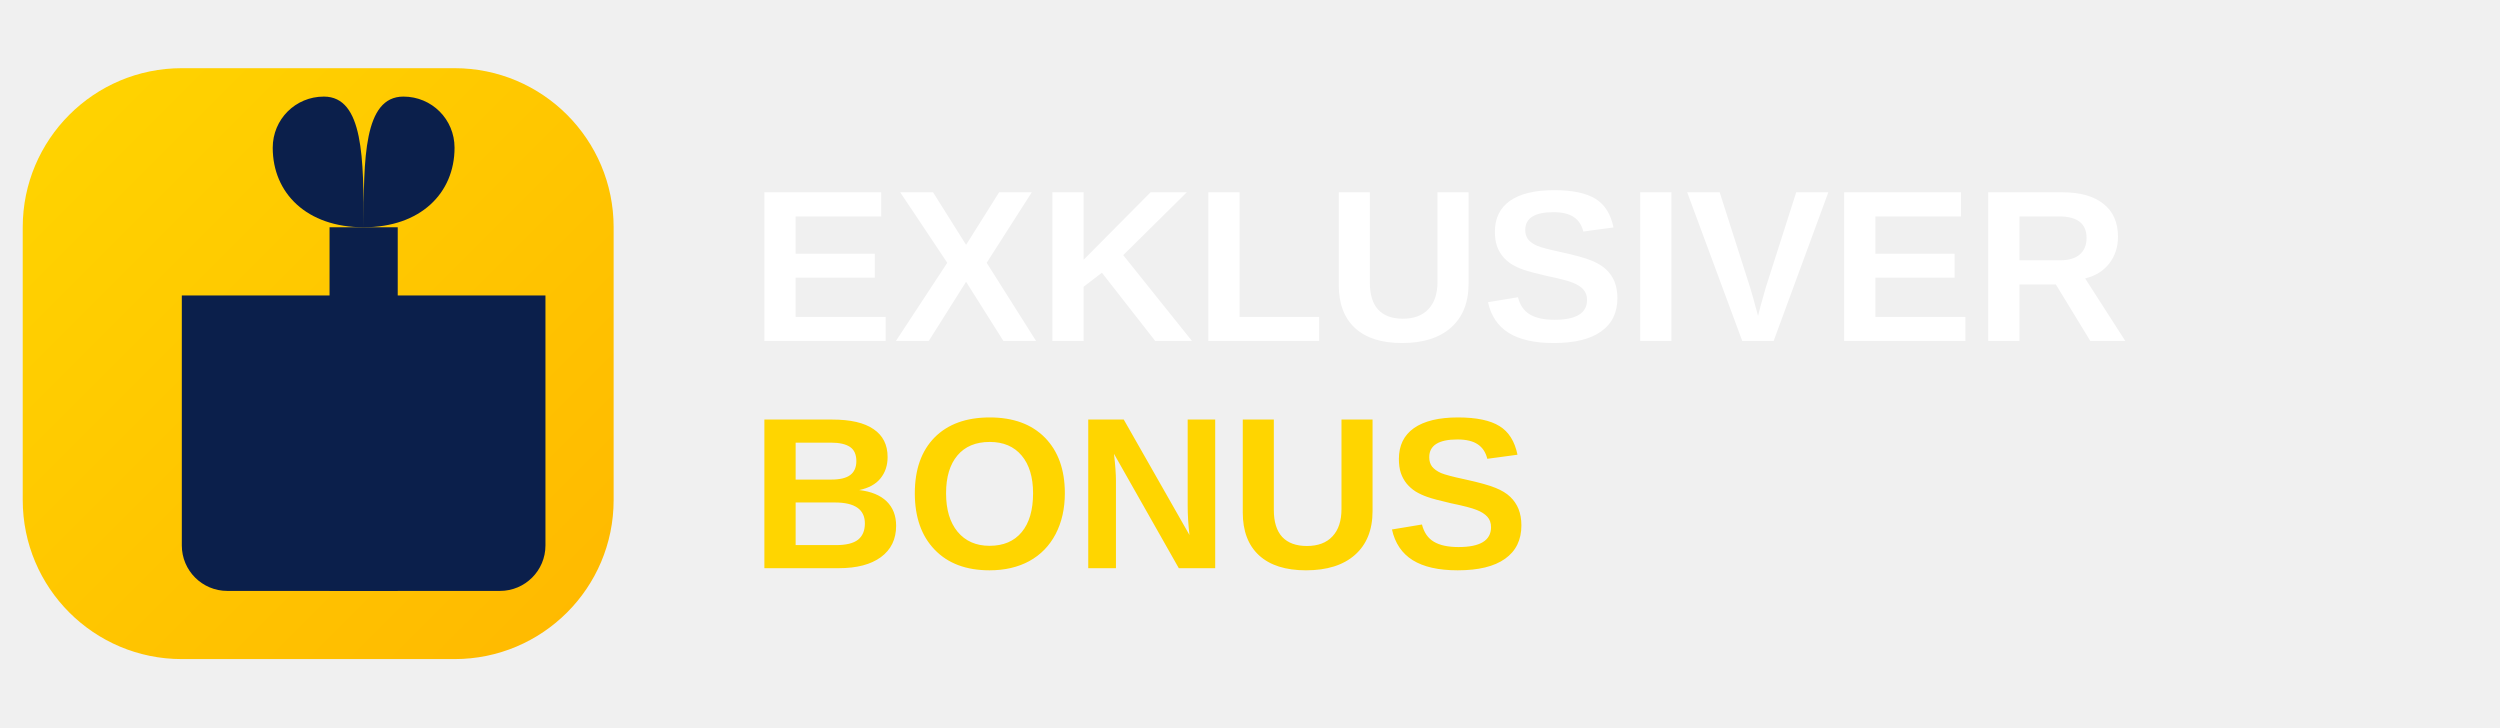
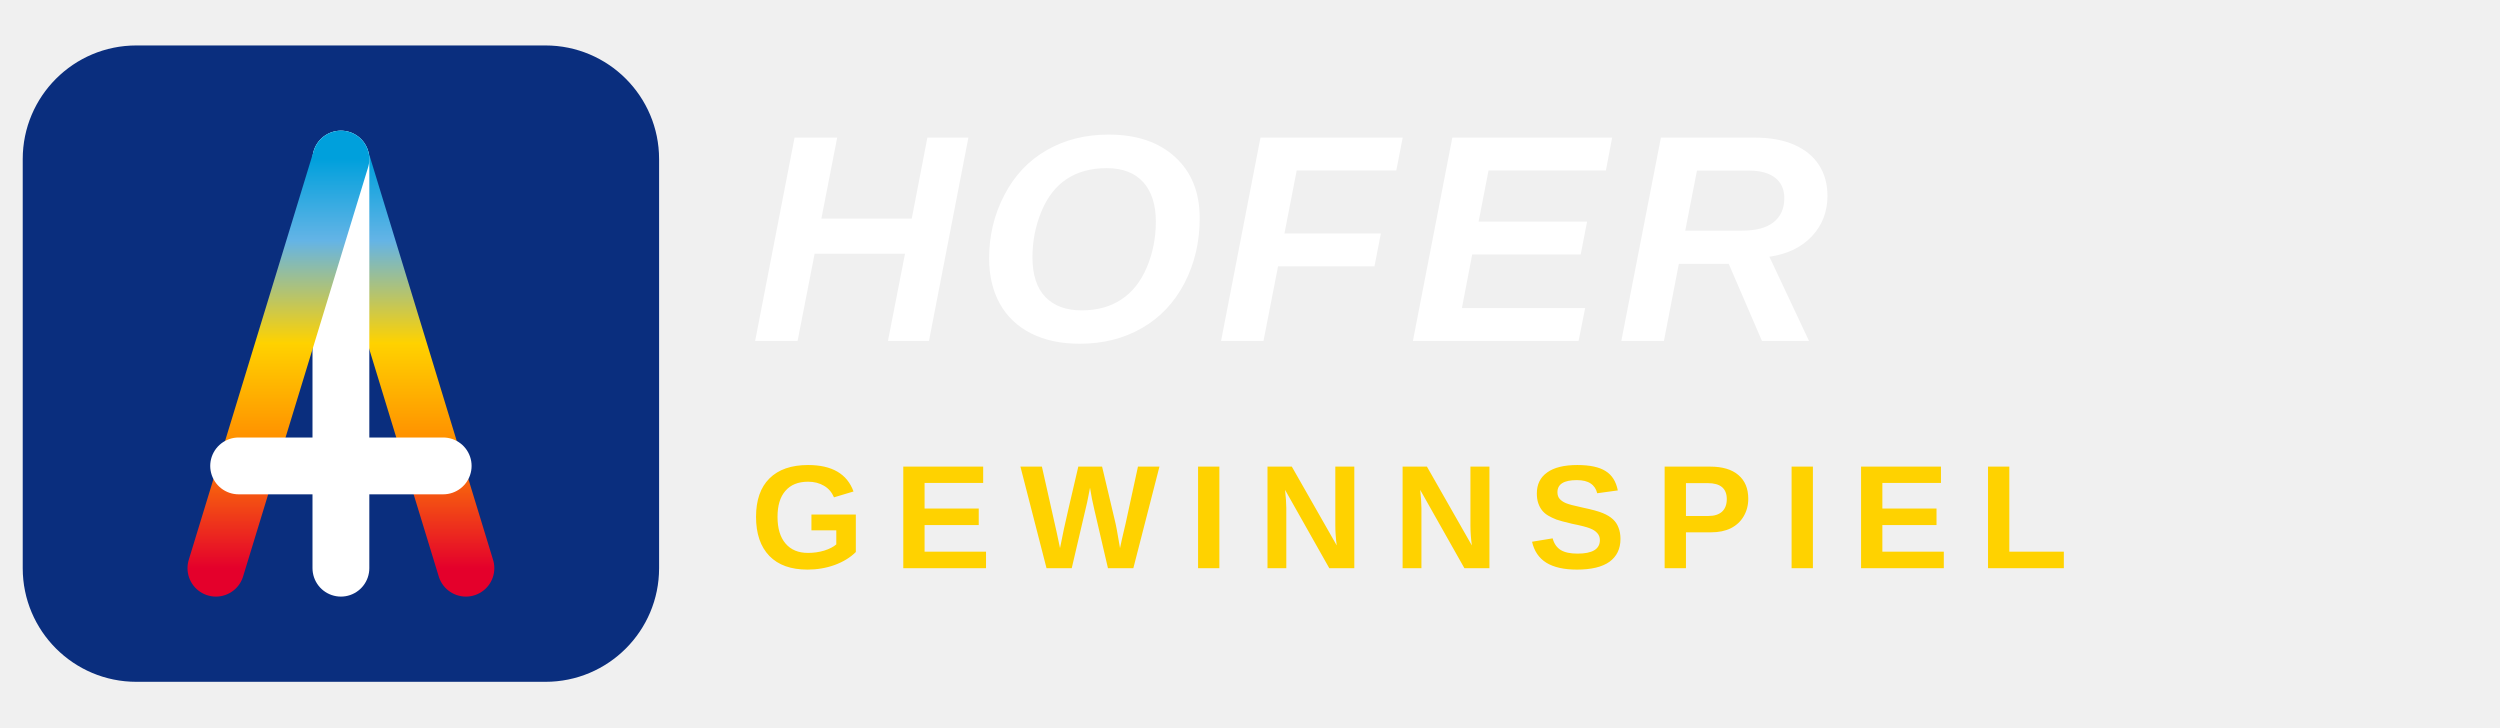
<svg xmlns="http://www.w3.org/2000/svg" width="220" height="64" viewBox="0 0 220 64">
  <defs>
-     <linearGradient id="g" x1="0" y1="0" x2="1" y2="1">
-       <stop offset="0" stop-color="#ffd500" />
-       <stop offset="1" stop-color="#ffb800" />
+     <linearGradient id="rays" x1="0" y1="1" x2="0" y2="0">
+       <stop offset="0" stop-color="#e4002b" />
+       <stop offset="0.3" stop-color="#ff8c00" />
+       <stop offset="0.55" stop-color="#ffd200" />
+       <stop offset="0.8" stop-color="#64b4e6" />
+       <stop offset="1" stop-color="#00a0dc" />
    </linearGradient>
  </defs>
-   <rect x="2" y="6" width="52" height="52" rx="14" fill="url(#g)" />
-   <path d="M16 26h32v22a4 4 0 0 1-4 4H20a4 4 0 0 1-4-4V26z" fill="#0b1f4b" />
-   <rect x="29" y="20" width="6" height="32" fill="#0b1f4b" />
-   <path d="M32 20c-5 0-8-3-8-7 0-2.5 2-4.5 4.5-4.5C32 8.5 32 14 32 20zm0 0c5 0 8-3 8-7 0-2.5-2-4.5-4.5-4.5C32 8.5 32 14 32 20z" fill="#0b1f4b" />
-   <text x="66" y="30" font-family="Arial, Helvetica, sans-serif" font-size="19" font-weight="800" fill="#ffffff">EXKLUSIVER</text>
-   <text x="66" y="50" font-family="Arial, Helvetica, sans-serif" font-size="19" font-weight="800" fill="#ffd500">BONUS</text>
+   <rect x="2" y="4" width="56" height="56" rx="10" fill="#0a2e7e" />
+   <path d="M30 14 L42 50 H18 Z" fill="none" />
+   <path d="M30 14 L41 50" stroke="url(#rays)" stroke-width="5" stroke-linecap="round" />
+   <path d="M30 14 L30 50" stroke="#ffffff" stroke-width="5" stroke-linecap="round" />
+   <path d="M30 14 L19 50" stroke="url(#rays)" stroke-width="5" stroke-linecap="round" />
+   <path d="M21 41 L39 41" stroke="#ffffff" stroke-width="5" stroke-linecap="round" />
+   <text x="66" y="30" font-family="Arial, Helvetica, sans-serif" font-style="italic" font-size="26" font-weight="900" fill="#ffffff" letter-spacing="1">HOFER</text>
+   <text x="66" y="50" font-family="Arial, Helvetica, sans-serif" font-size="13" font-weight="700" fill="#ffd200" letter-spacing="2.5">GEWINNSPIEL</text>
</svg>
